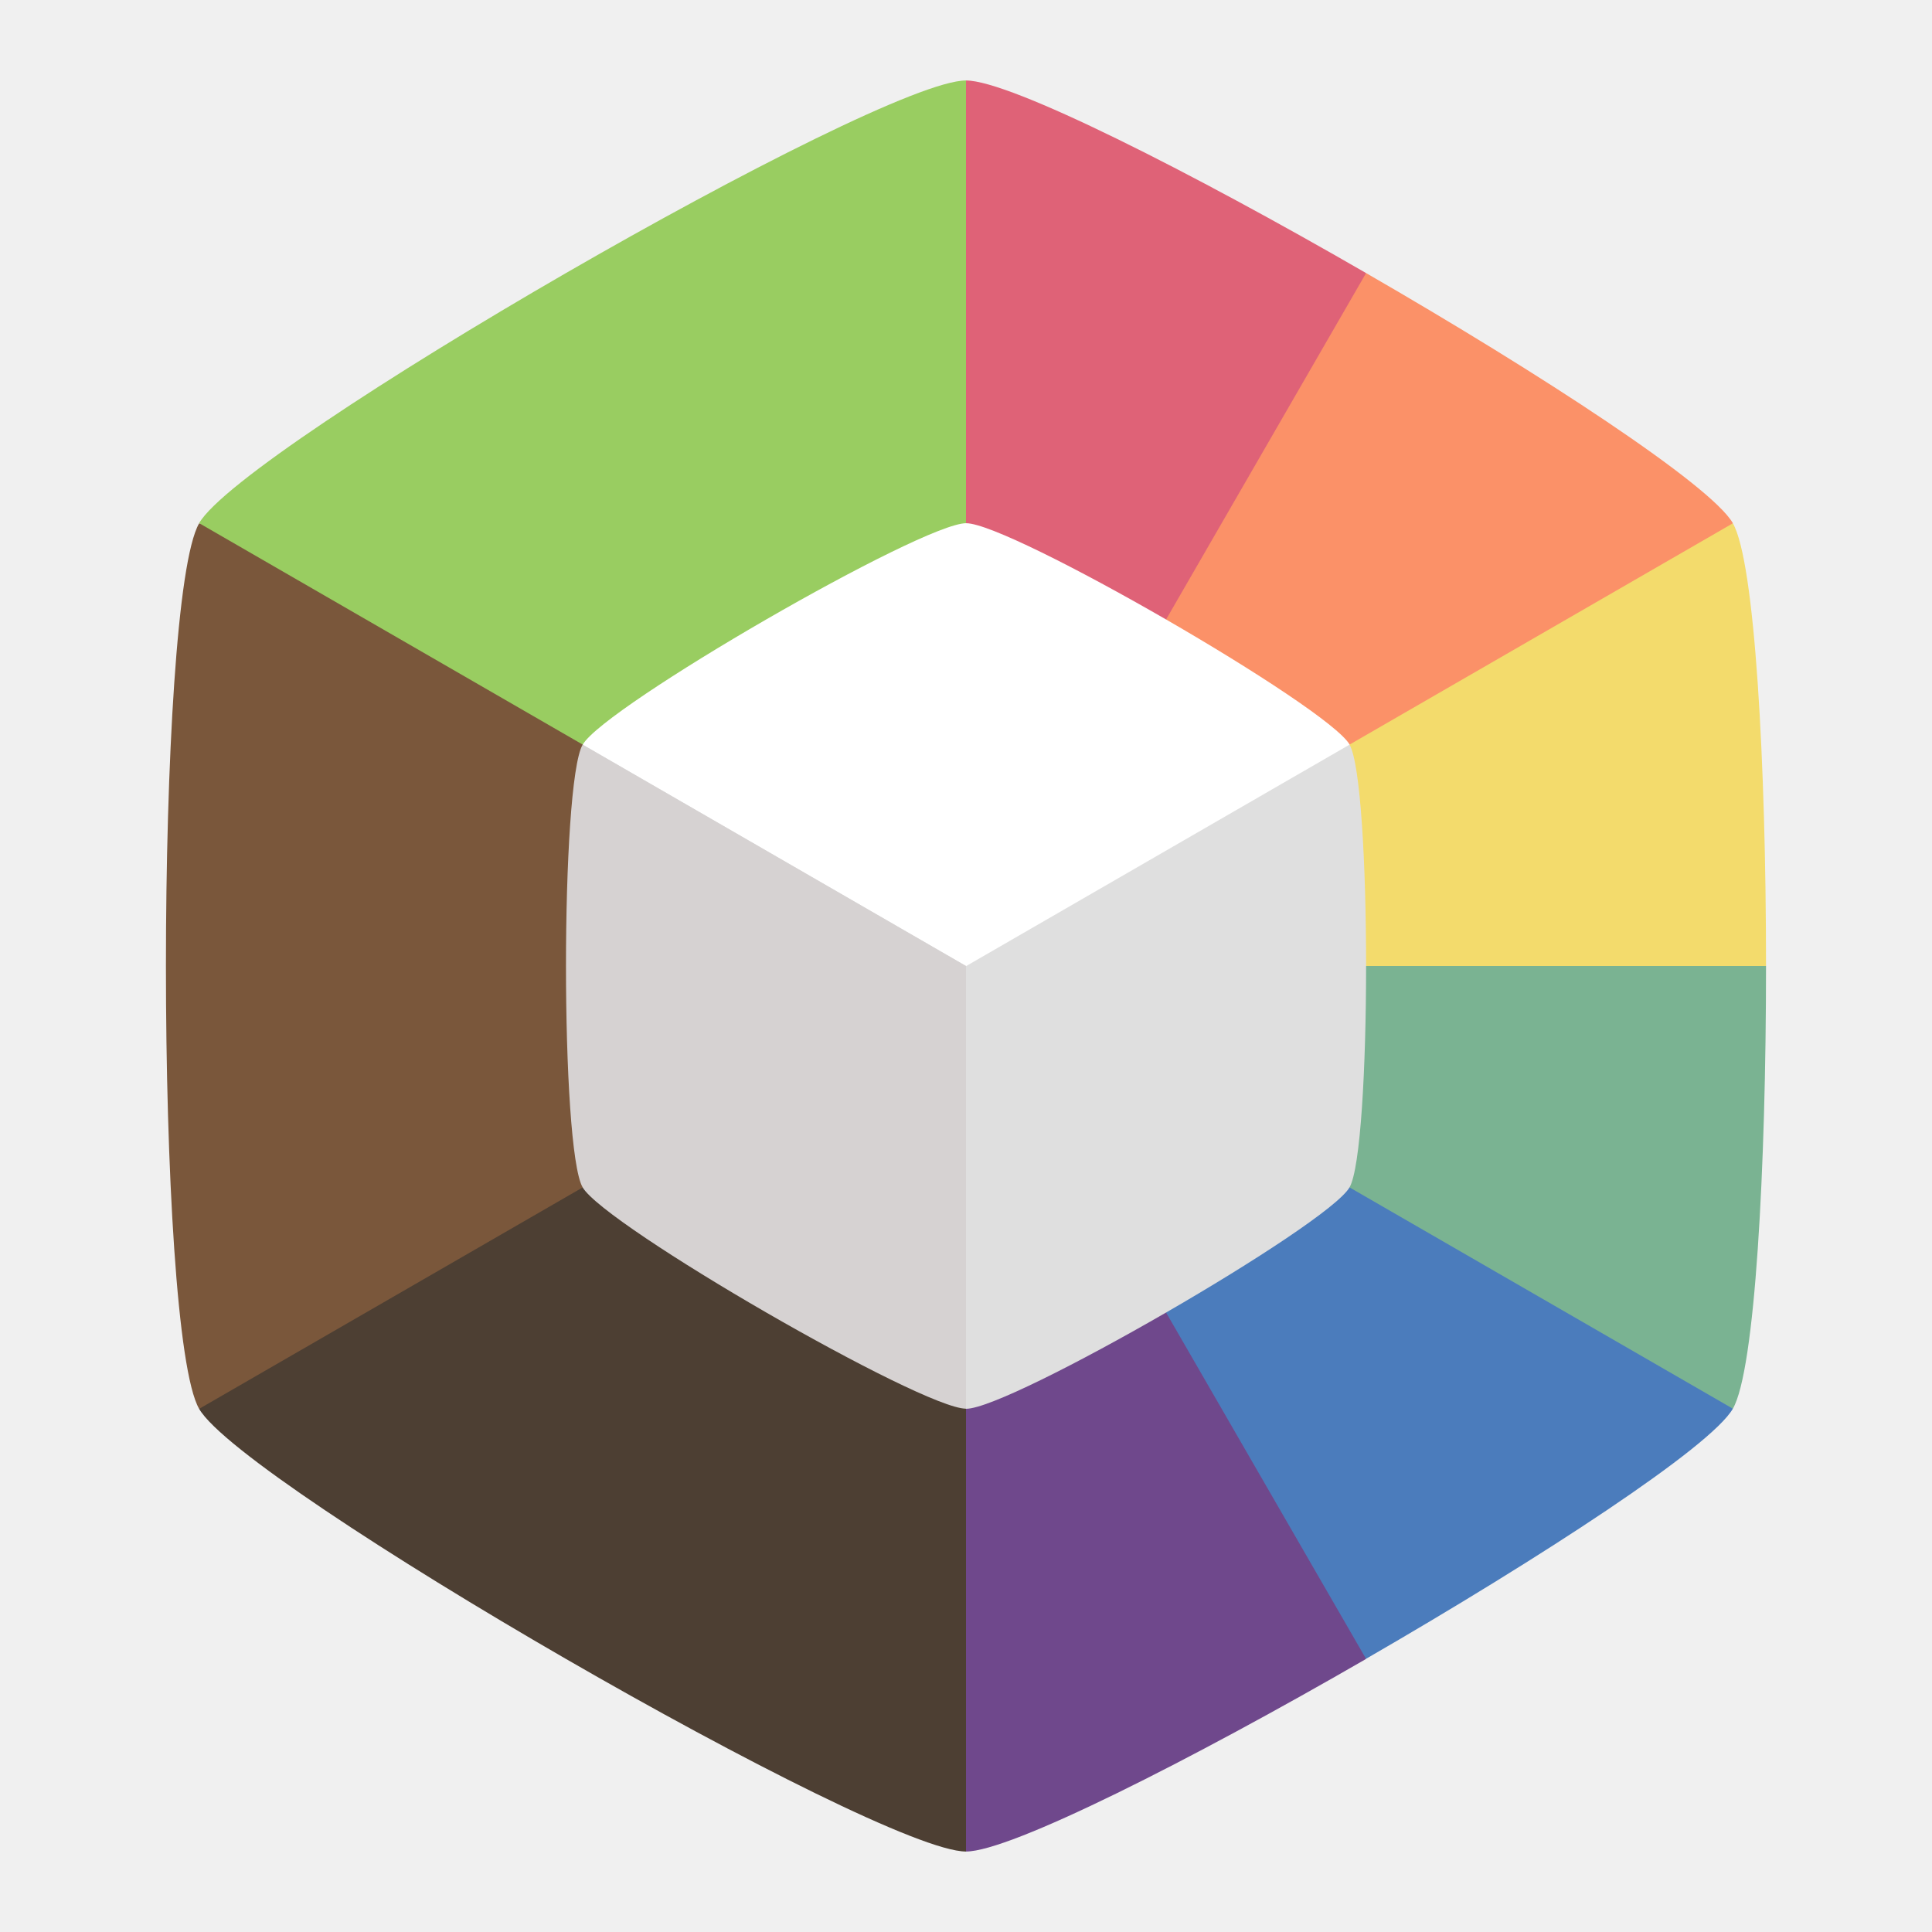
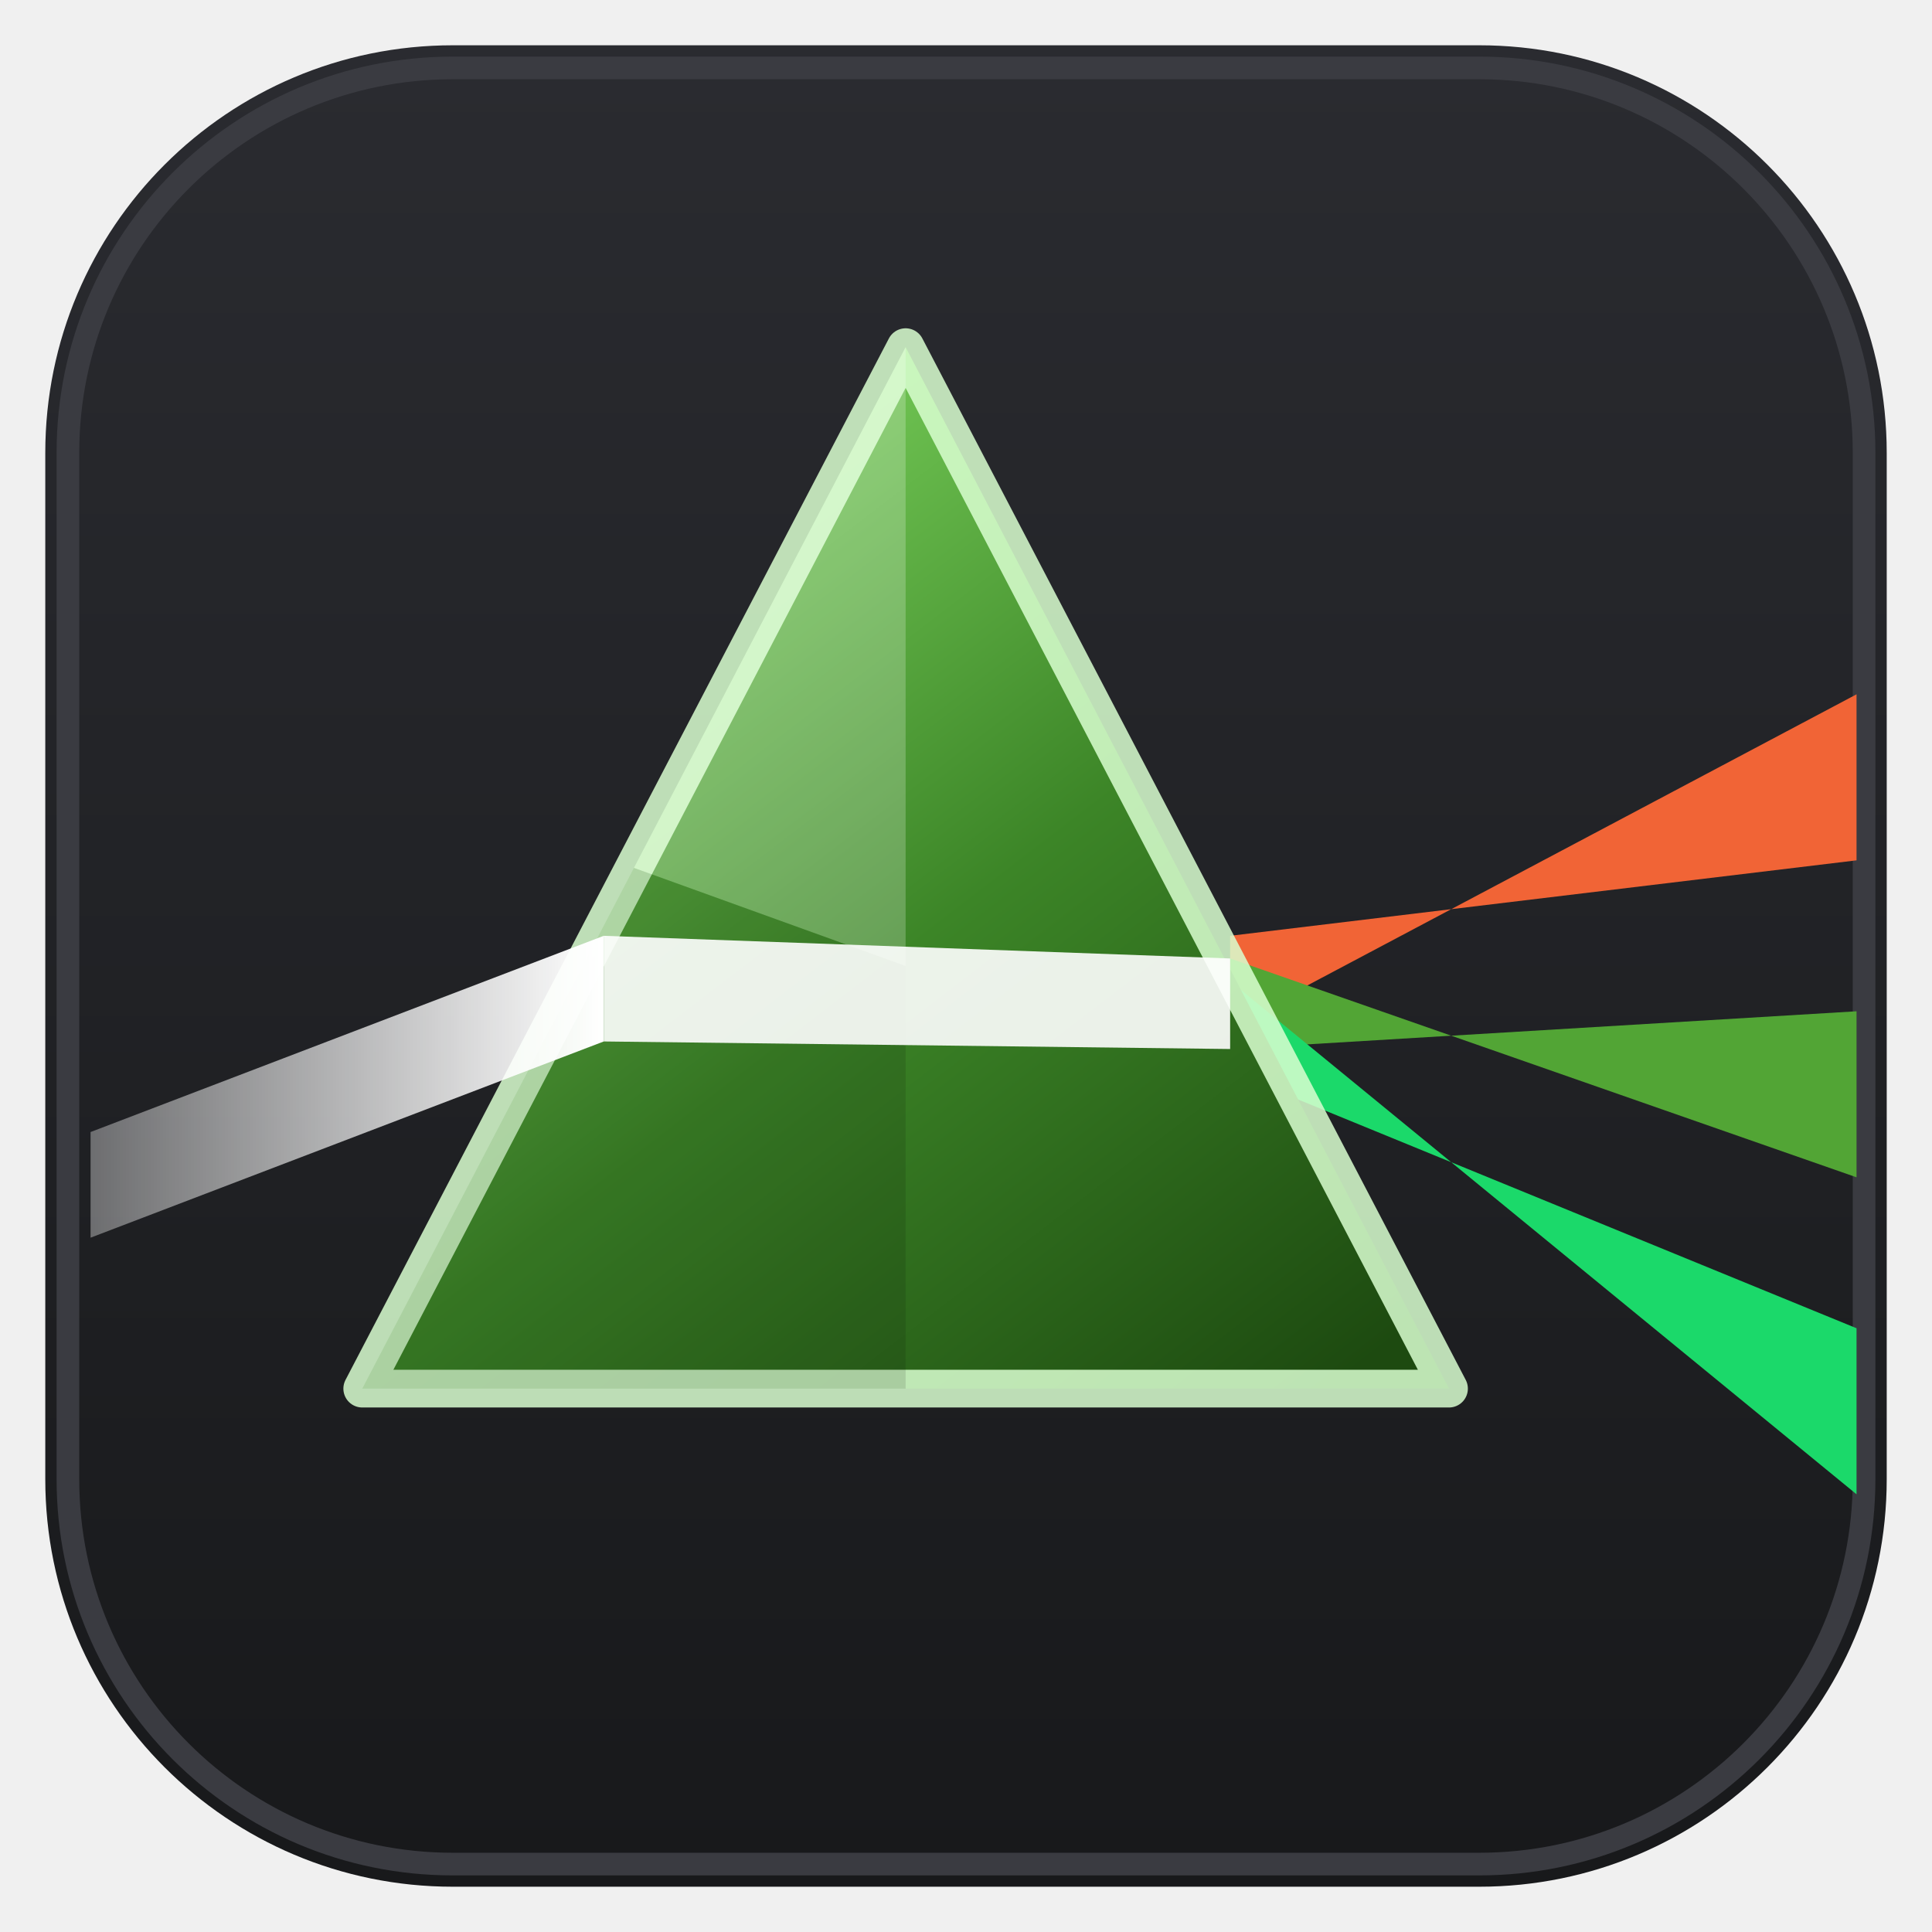
- <svg xmlns="http://www.w3.org/2000/svg" width="48" height="48" version="1.1" viewBox="0 0 12.7 12.7">
-   <g stroke-width=".265">
-     <path d="m6.35 6.35" fill="#99cd61" />
-     <path d="m6.35 0.529-2.521 4.366 2.521 1.455 2.52-1.455 0.11-3.1c-1.151-0.665-2.339-1.266-2.63-1.266z" fill="#df6277" />
-     <path d="m8.98 1.795-2.63 4.555 2.52 1.455 2.521-4.366c-0.146-0.252-1.26-0.98-2.411-1.644z" fill="#fb9168" />
-     <path d="m11.391 3.44-5.041 2.91 2.52 1.455 2.739-1.455c0-1.329-0.073-2.658-0.218-2.91z" fill="#f3db6c" />
-     <path d="m6.35 6.35v2.91h5.041c0.146-0.252 0.218-1.581 0.218-2.91h-5.259z" fill="#7ab392" />
-     <path d="m6.35 6.35v2.91l2.63 1.644c1.151-0.665 2.266-1.392 2.411-1.644l-5.041-2.91z" fill="#4b7cbc" />
-     <path d="m6.35 6.35-2.521 1.455 2.521 4.366c0.291 0 1.479-0.601 2.63-1.266l-2.63-4.555z" fill="#6f488c" />
-     <path d="m3.829 4.895-2.52 4.366c0.291 0.504 4.459 2.91 5.041 2.91v-5.821l-2.521-1.455z" fill="#4d3f33" />
-     <path d="m1.309 3.44c-0.291 0.504-0.291 5.317 0 5.821l5.041-2.91v-2.91h-5.041z" fill="#7a573b" />
-     <path d="m6.35 0.529c-0.582-2e-8 -4.75 2.406-5.041 2.91l5.041 2.91v-5.821z" fill="#99cd61" />
-   </g>
-   <g transform="matrix(.88 0 0 .88 -10.906 -1.2421)">
-     <g transform="translate(13.26 2.2776)">
-       <path transform="matrix(.96975 0 0 .96975 .1921 .1921)" d="m6.35 2.939c-0.341 0-2.783 1.41-2.953 1.705l2.953 5.116 2.954-5.116c-0.171-0.295-2.613-1.705-2.954-1.705z" fill="#fff" stroke-width=".265" />
-     </g>
-     <path d="m16.746 6.974 2.864 4.961c0.331 0 2.699-1.367 2.864-1.654 0.165-0.286 0.165-3.021 0-3.307l-2.864 1.654z" fill="#dfdfdf" stroke-width=".265" />
-   </g>
-   <path d="m3.83 4.895c-0.146 0.252-0.146 2.658 0 2.91 0.146 0.252 2.229 1.455 2.52 1.455v-2.91z" fill="#d6d2d2" stroke-width=".265" />
+ <svg xmlns="http://www.w3.org/2000/svg" viewBox="0 0 256 256" width="256" height="256">
+   <defs>
+     <linearGradient id="bg" x1="0" y1="0" x2="0" y2="1">
+       <stop offset="0" stop-color="#2a2b30" />
+       <stop offset="1" stop-color="#18191b" />
+     </linearGradient>
+     <linearGradient id="glass" x1="0.1" y1="0" x2="0.9" y2="1">
+       <stop offset="0" stop-color="#8be66a" />
+       <stop offset="0.55" stop-color="#3c8527" />
+       <stop offset="1" stop-color="#1d4a10" />
+     </linearGradient>
+     <linearGradient id="beamIn" x1="0" y1="0" x2="1" y2="0">
+       <stop offset="0" stop-color="#ffffff" stop-opacity="0.35" />
+       <stop offset="1" stop-color="#ffffff" stop-opacity="1" />
+     </linearGradient>
+   </defs>
+   <rect x="6" y="6" width="244" height="244" rx="54" fill="url(#bg)" />
+   <rect x="9" y="9" width="238" height="238" rx="51" fill="none" stroke="#3a3b41" stroke-width="3" />
+   <polygon points="163,124 163,136 246,92 246,114" fill="#f16436" />
+   <polygon points="163,127 163,139 246,134 246,156" fill="#52a535" />
+   <polygon points="163,130 163,142 246,176 246,198" fill="#1bd96a" />
+   <polygon points="120,46 48,184 192,184" fill="url(#glass)" stroke="#d9ffd0" stroke-opacity="0.85" stroke-width="5" stroke-linejoin="round" />
+   <polygon points="120,46 84,115 120,128" fill="#ffffff" fill-opacity="0.22" />
+   <polygon points="120,128 84,115 48,184 120,184" fill="#000000" fill-opacity="0.12" />
+   <polygon points="12,150 80,124 80,138 12,164" fill="url(#beamIn)" />
+   <polygon points="80,124 163,127 163,139 80,138" fill="#ffffff" fill-opacity="0.9" />
</svg>
